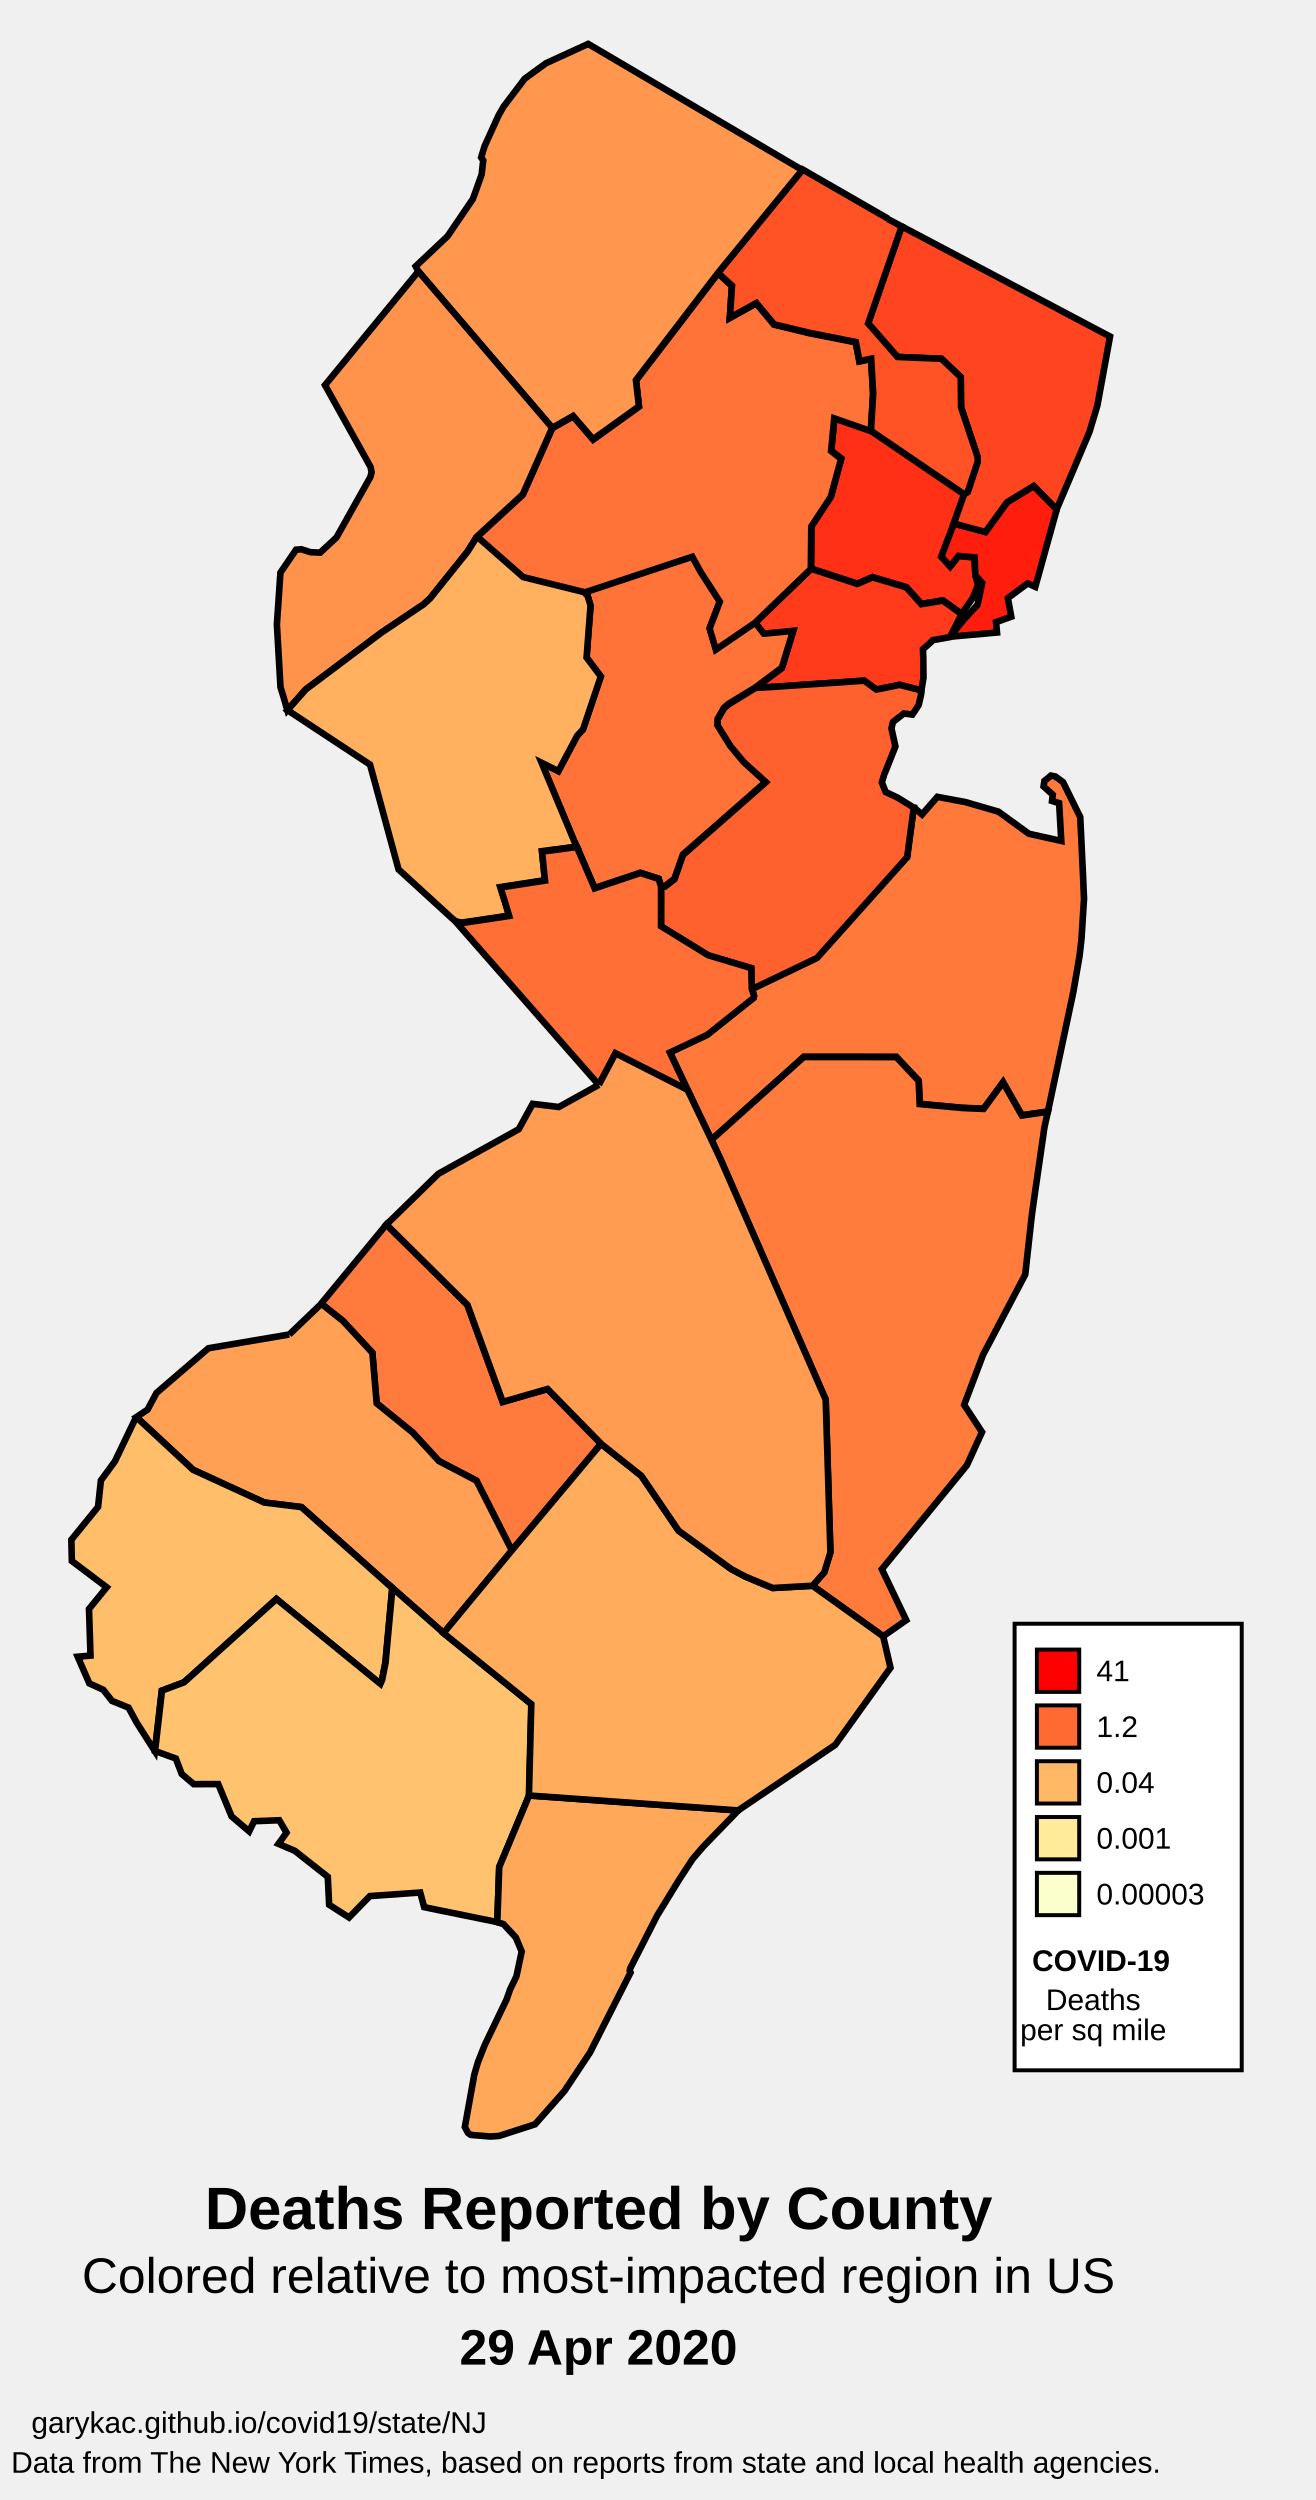
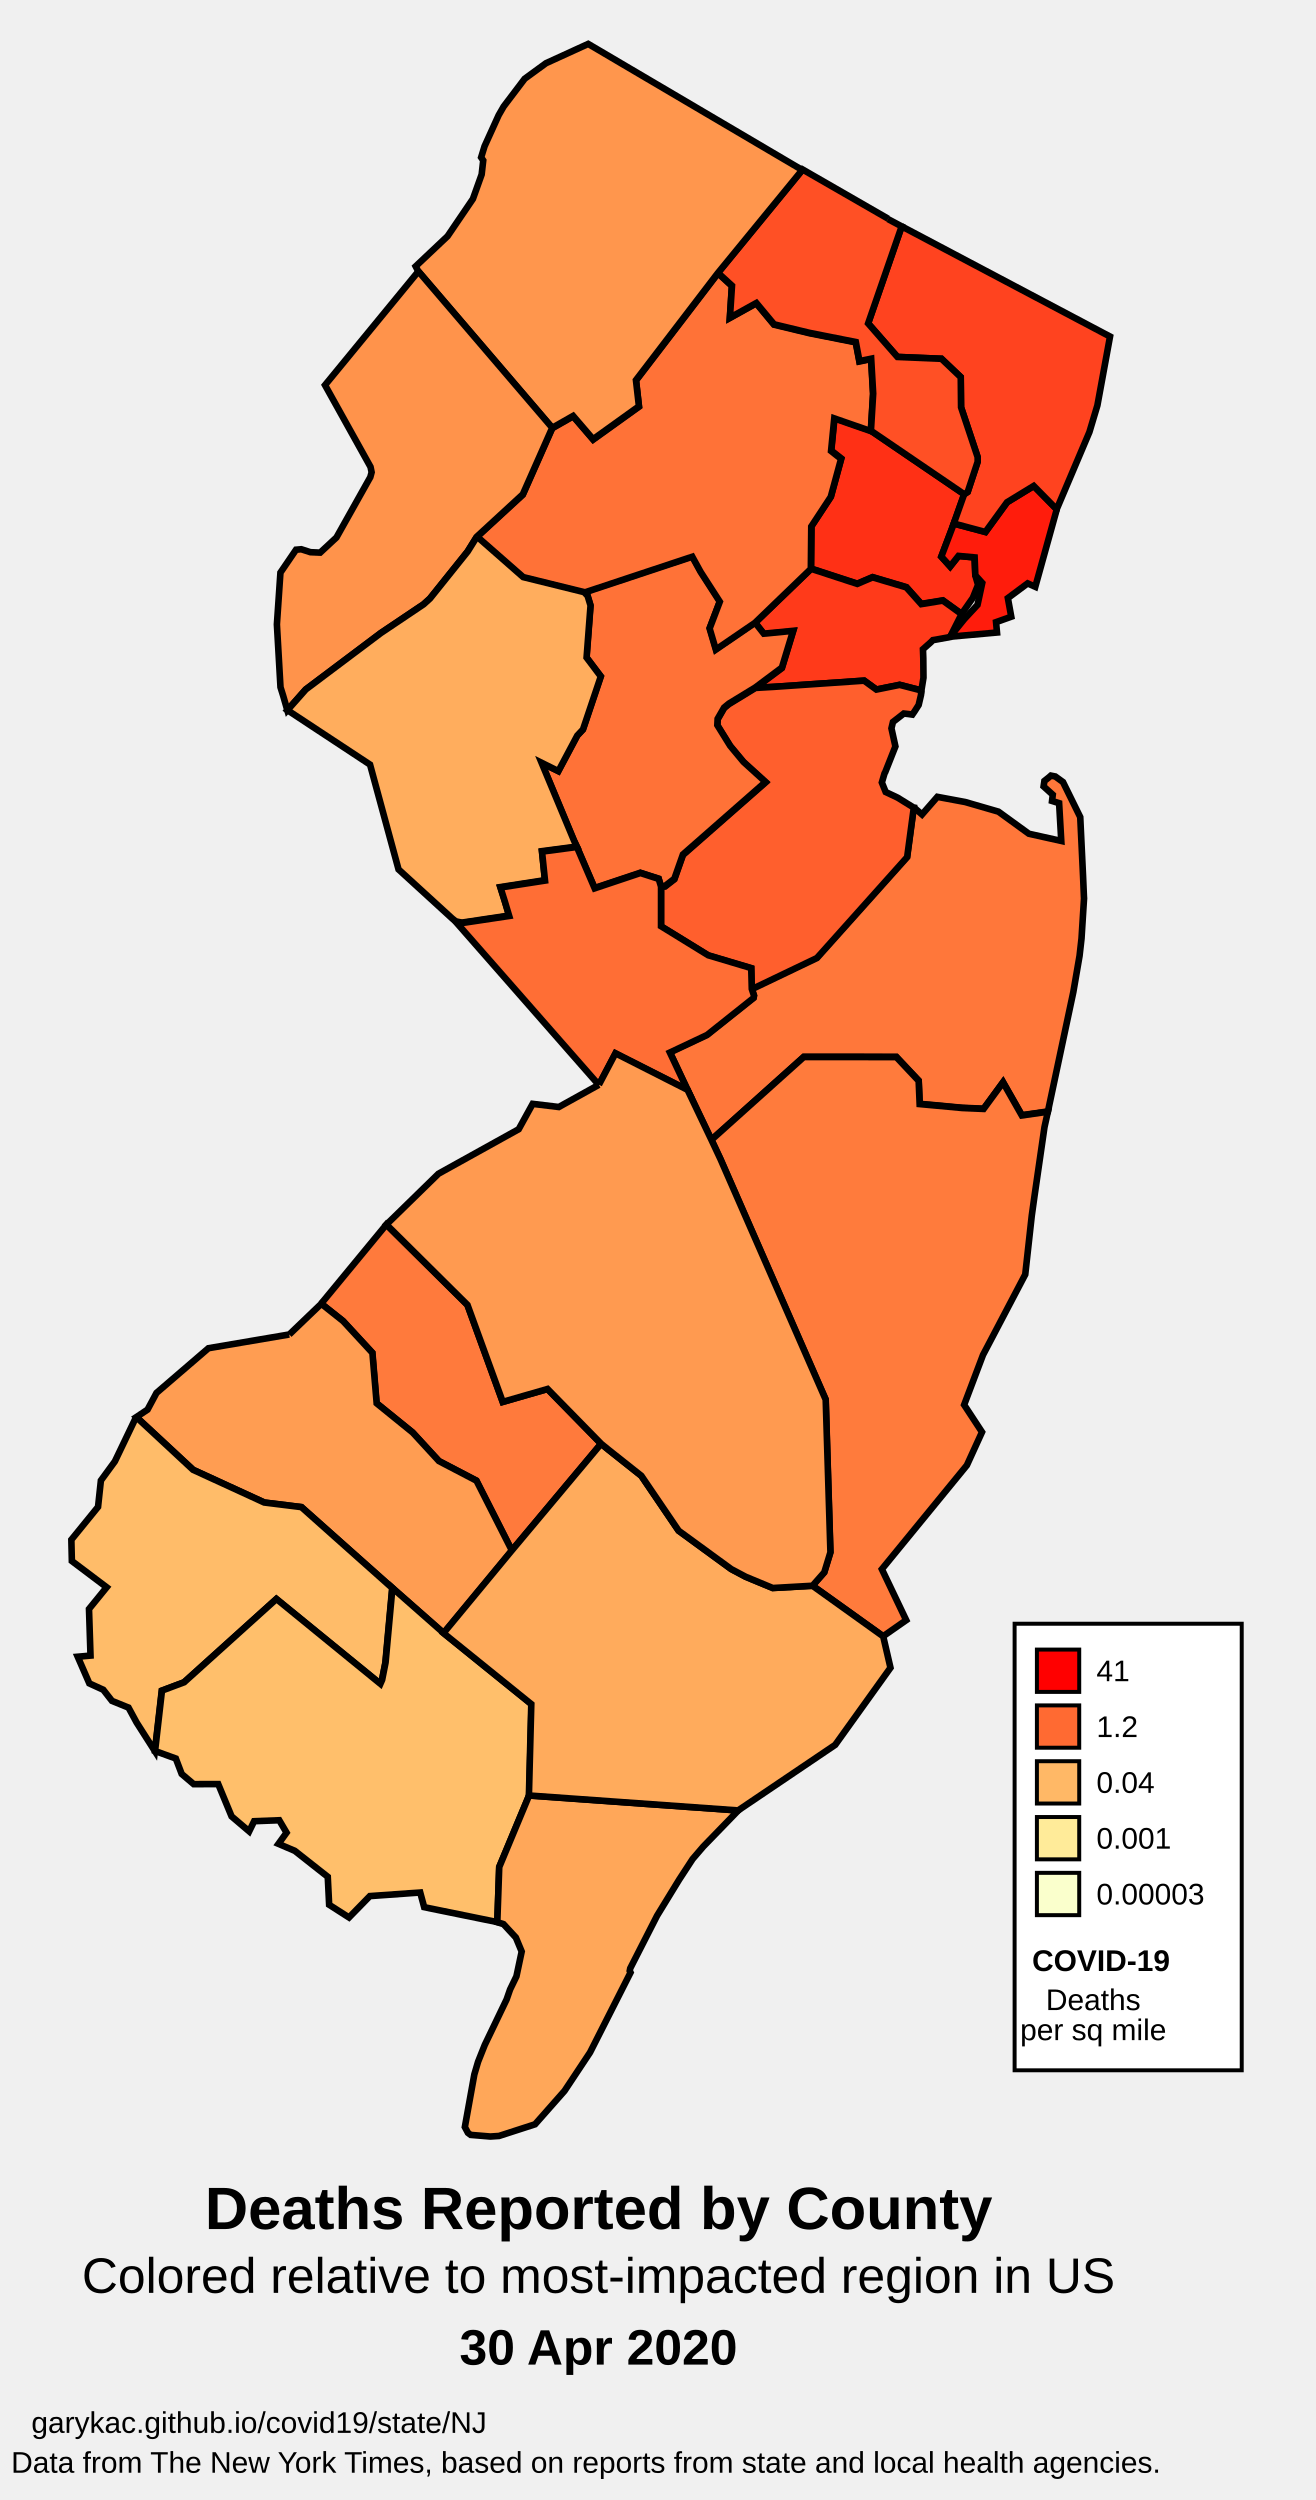
<svg xmlns="http://www.w3.org/2000/svg" width="330" height="627.07" version="1.0" id="svg2">
  <defs id="defs9439" />
  <style id="style6">
  #counties {fill:#d0d0d0;stroke:#000;stroke-width:.178;} 
  #borders {fill:none;stroke:#221e1f;stroke-width:.891;} 
  #separator {fill:none;stroke:#a9a9a9;stroke-width:2.318;}
  #legend-1 {fill:#ff0000;}
  #legend-2 {fill:#ff6a32;}
  #legend-3 {fill:#ffb866;}
  #legend-4 {fill:#ffeb99;}
  #legend-5 {fill:#faffcc;}
  #c34041 {fill:#ff934b;}
-   #c34039 {fill:#ff3b1b;}
-   #c34019 {fill:#ffb160;}
-   #c34011 {fill:#ffc26e;}
+   #c34039 {fill:#ff3a1a;}
+   #c34019 {fill:#ffad5d;}
+   #c34011 {fill:#ffbf6b;}
  #c34013 {fill:#ff3015;}
-   #c34015 {fill:#ffa054;}
-   #c34017 {fill:#ff1e0d;}
-   #c34009 {fill:#ffa85a;}
-   #c34003 {fill:#ff451f;}
-   #c34001 {fill:#ffad5d;}
-   #c34007 {fill:#ff7b3d;}
-   #c34005 {fill:#ff9c51;}
-   #c34021 {fill:#ff6f36;}
-   #c34025 {fill:#ff793b;}
-   #c34037 {fill:#ff974e;}
-   #c34035 {fill:#ff7338;}
-   #c34033 {fill:#ffbe6a;}
-   #c34031 {fill:#ff5326;}
-   #c34023 {fill:#ff612e;}
-   #c34027 {fill:#ff7338;}
-   #c34029 {fill:#ff7c3d;}
+   #c34015 {fill:#ff9d52;}
+   #c34017 {fill:#ff1c0c;}
+   #c34009 {fill:#ffa759;}
+   #c34003 {fill:#ff431f;}
+   #c34001 {fill:#ffab5c;}
+   #c34007 {fill:#ff7a3c;}
+   #c34005 {fill:#ff9a50;}
+   #c34021 {fill:#ff6e35;}
+   #c34025 {fill:#ff773a;}
+   #c34037 {fill:#ff964d;}
+   #c34035 {fill:#ff7237;}
+   #c34033 {fill:#ffbc69;}
+   #c34031 {fill:#ff5025;}
+   #c34023 {fill:#ff5f2d;}
+   #c34027 {fill:#ff7237;}
+   #c34029 {fill:#ff7b3c;}
 </style>
  <g id="layer1" style="display:inline" transform="translate(0,1.0703125e-5)">
    <g id="g10509" transform="translate(-622.3246,8.460373)">
      <rect y="398.82" x="876.817" height="112.008" width="56.966" id="rect10421" style="fill:#ffffff;fill-opacity:1;stroke:#000000;stroke-width:1;stroke-linecap:round;stroke-linejoin:miter;stroke-miterlimit:4;stroke-dasharray:none;stroke-dashoffset:0;stroke-opacity:1" />
      <rect y="405.301" x="882.409" height="10.615" width="10.615" id="legend-1" style="stroke:#000000;stroke-width:1" />
      <rect style="stroke:#000000;stroke-width:1" id="legend-2" width="10.615" height="10.615" x="882.409" y="419.301" />
      <rect y="433.301" x="882.409" height="10.615" width="10.615" id="legend-3" style="stroke:#000000;stroke-width:1" />
      <rect style="stroke:#000000;stroke-width:1" id="legend-4" width="10.615" height="10.615" x="882.409" y="447.301" />
      <rect y="461.301" x="882.409" height="10.615" width="10.615" id="legend-5" style="stroke:#000000;stroke-width:1" />
      <text id="text10456" y="413.239" x="897.338" style="font-style:normal;font-weight:normal;font-size:7.5px;line-height:125%;font-family:sans-serif;letter-spacing:0px;word-spacing:0px;fill:#000000;fill-opacity:1;stroke:none;stroke-width:1px;stroke-linecap:butt;stroke-linejoin:miter;stroke-opacity:1" xml:space="preserve">
        <tspan style="font-style:normal;font-variant:normal;font-weight:normal;font-stretch:normal;font-family:Arial;-inkscape-font-specification:Arial" y="413.239" x="897.338" id="tspan10458">41</tspan>
      </text>
      <text xml:space="preserve" style="font-style:normal;font-weight:normal;font-size:7.5px;line-height:125%;font-family:sans-serif;letter-spacing:0px;word-spacing:0px;fill:#000000;fill-opacity:1;stroke:none;stroke-width:1px;stroke-linecap:butt;stroke-linejoin:miter;stroke-opacity:1" x="897.338" y="427.239" id="text10460">
        <tspan id="tspan10462" x="897.338" y="427.239" style="font-style:normal;font-variant:normal;font-weight:normal;font-stretch:normal;font-family:Arial;-inkscape-font-specification:Arial">1.2</tspan>
      </text>
      <text id="text10464" y="441.239" x="897.338" style="font-style:normal;font-weight:normal;font-size:7.5px;line-height:125%;font-family:sans-serif;letter-spacing:0px;word-spacing:0px;fill:#000000;fill-opacity:1;stroke:none;stroke-width:1px;stroke-linecap:butt;stroke-linejoin:miter;stroke-opacity:1" xml:space="preserve">
        <tspan style="font-style:normal;font-variant:normal;font-weight:normal;font-stretch:normal;font-family:Arial;-inkscape-font-specification:Arial" y="441.239" x="897.338" id="tspan10466">0.04</tspan>
      </text>
      <text xml:space="preserve" style="font-style:normal;font-weight:normal;font-size:7.5px;line-height:125%;font-family:sans-serif;letter-spacing:0px;word-spacing:0px;fill:#000000;fill-opacity:1;stroke:none;stroke-width:1px;stroke-linecap:butt;stroke-linejoin:miter;stroke-opacity:1" x="897.338" y="455.239" id="text10468">
        <tspan id="tspan10470" x="897.338" y="455.239" style="font-style:normal;font-variant:normal;font-weight:normal;font-stretch:normal;font-family:Arial;-inkscape-font-specification:Arial">0.001</tspan>
      </text>
      <text id="text10472" y="469.239" x="897.338" style="font-style:normal;font-weight:normal;font-size:7.5px;line-height:125%;font-family:sans-serif;letter-spacing:0px;word-spacing:0px;fill:#000000;fill-opacity:1;stroke:none;stroke-width:1px;stroke-linecap:butt;stroke-linejoin:miter;stroke-opacity:1" xml:space="preserve">
        <tspan style="font-style:normal;font-variant:normal;font-weight:normal;font-stretch:normal;font-family:Arial;-inkscape-font-specification:Arial" y="469.239" x="897.338" id="tspan10474">0.00003</tspan>
      </text>
      <g transform="translate(0,-2.192453)" id="g10492">
        <text xml:space="preserve" style="font-style:normal;font-weight:normal;font-size:7.5px;line-height:125%;font-family:sans-serif;text-align:center;letter-spacing:0px;word-spacing:0px;text-anchor:middle;fill:#000000;fill-opacity:1;stroke:none;stroke-width:1px;stroke-linecap:butt;stroke-linejoin:miter;stroke-opacity:1" x="905.319" y="497.919" id="text10480">
          <tspan id="tspan10482" x="905.319" y="497.919" style="font-style:normal;font-variant:normal;font-weight:normal;font-stretch:normal;font-family:Arial;-inkscape-font-specification:Arial;text-align:center;text-anchor:middle">Deaths</tspan>
        </text>
        <text id="text10484" y="505.458" x="905.319" style="font-style:normal;font-weight:normal;font-size:7.5px;line-height:125%;font-family:sans-serif;text-align:center;letter-spacing:0px;word-spacing:0px;text-anchor:middle;fill:#000000;fill-opacity:1;stroke:none;stroke-width:1px;stroke-linecap:butt;stroke-linejoin:miter;stroke-opacity:1" xml:space="preserve">
          <tspan style="font-style:normal;font-variant:normal;font-weight:normal;font-stretch:normal;font-family:Arial;-inkscape-font-specification:Arial;text-align:center;text-anchor:middle" y="505.458" x="905.319" id="tspan10486">per sq mile</tspan>
        </text>
      </g>
      <text id="text10488" y="485.919" x="905.319" style="font-style:normal;font-weight:normal;font-size:7.5px;line-height:125%;font-family:sans-serif;text-align:center;letter-spacing:0px;word-spacing:0px;text-anchor:middle;fill:#000000;fill-opacity:1;stroke:none;stroke-width:1px;stroke-linecap:butt;stroke-linejoin:miter;stroke-opacity:1" xml:space="preserve">
        <tspan style="font-style:normal;font-variant:normal;font-weight:bold;font-stretch:normal;font-family:Arial;-inkscape-font-specification:'Arial Bold';text-align:center;text-anchor:middle" y="485.919" x="905.319" id="tspan10490">COVID-19</tspan>
      </text>
    </g>
    <text xml:space="preserve" style="font-style:normal;font-weight:normal;font-size:7.5px;line-height:125%;font-family:sans-serif;text-align:center;letter-spacing:0px;word-spacing:0px;text-anchor:middle;fill:#000000;fill-opacity:1;stroke:none;stroke-width:1px;stroke-linecap:butt;stroke-linejoin:miter;stroke-opacity:1" x="151.849" y="620.237" id="text10498">
      <tspan id="tspan10500" x="151.849" y="620.237" style="font-style:normal;font-variant:normal;font-weight:normal;font-stretch:normal;font-family:Arial;-inkscape-font-specification:Arial;text-align:center;text-anchor:middle">Data from The New York Times, based on reports from state and local health agencies.</tspan>
    </text>
    <g id="g10510" transform="translate(-504.6264,0.4679467)">
      <text xml:space="preserve" style="font-style:normal;font-weight:normal;font-size:7.5px;line-height:125%;font-family:sans-serif;text-align:center;letter-spacing:0px;word-spacing:0px;text-anchor:middle;fill:#000000;fill-opacity:1;stroke:none;stroke-width:1px;stroke-linecap:butt;stroke-linejoin:miter;stroke-opacity:1" x="661.613" y="558.64" id="text10502">
        <tspan id="tspan10504" x="661.613" y="558.64" style="font-style:normal;font-variant:normal;font-weight:bold;font-stretch:normal;font-size:15px;font-family:Arial;-inkscape-font-specification:'Arial Bold';text-align:center;text-anchor:middle">Deaths Reported by County</tspan>
      </text>
      <text id="text10506" y="574.64" x="661.57" style="font-style:normal;font-weight:normal;font-size:7.5px;line-height:125%;font-family:sans-serif;text-align:center;letter-spacing:0px;word-spacing:0px;text-anchor:middle;fill:#000000;fill-opacity:1;stroke:none;stroke-width:1px;stroke-linecap:butt;stroke-linejoin:miter;stroke-opacity:1" xml:space="preserve">
        <tspan style="font-style:normal;font-variant:normal;font-weight:normal;font-stretch:normal;font-size:12.5px;font-family:Arial;-inkscape-font-specification:Arial;text-align:center;text-anchor:middle" y="574.64" x="661.57" id="tspan10508">Colored relative to most-impacted region in US</tspan>
      </text>
      <text xml:space="preserve" style="font-style:normal;font-weight:normal;font-size:7.5px;line-height:125%;font-family:sans-serif;text-align:center;letter-spacing:0px;word-spacing:0px;text-anchor:middle;fill:#000000;fill-opacity:1;stroke:none;stroke-width:1px;stroke-linecap:butt;stroke-linejoin:miter;stroke-opacity:1" x="661.57" y="592.64" id="text10536">
-         <tspan id="tspan10538" x="661.57" y="592.64" style="font-style:normal;font-variant:normal;font-weight:bold;font-stretch:normal;font-size:12.5px;font-family:Arial;-inkscape-font-specification:'Arial Bold';text-align:center;text-anchor:middle">29 Apr 2020</tspan>
+         <tspan id="tspan10538" x="661.57" y="592.64" style="font-style:normal;font-variant:normal;font-weight:bold;font-stretch:normal;font-size:12.5px;font-family:Arial;-inkscape-font-specification:'Arial Bold';text-align:center;text-anchor:middle">30 Apr 2020</tspan>
      </text>
    </g>
    <text id="text10516" y="610.237" x="7.866" style="font-style:normal;font-weight:normal;font-size:7.5px;line-height:125%;font-family:sans-serif;text-align:end;letter-spacing:0px;word-spacing:0px;text-anchor:end;fill:#000000;fill-opacity:1;stroke:none;stroke-width:1px;stroke-linecap:butt;stroke-linejoin:miter;stroke-opacity:1" xml:space="preserve">
      <tspan style="font-style:normal;font-variant:normal;font-weight:normal;font-stretch:normal;font-family:Arial;-inkscape-font-specification:Arial;text-align:start;text-anchor:start" y="610.237" x="7.866" id="tspan10518">garykac.github.io/covid19/state/NJ</tspan>
    </text>
  </g>
  <g id="layer2" style="display:inline;fill:#fff;stroke:#000;stroke-width:.178;" transform="translate(0,1.0703125e-5)">
    <g id="g25761" transform="matrix(9.136597,1.812447,-1.812447,9.136597,-7596.108,-3365.373)">
      <path id="c34025" d="m 898.58,212.247 0.259,0.148 0.313,-0.546 0.762,-0.009 0.929,0.08 0.919,0.424 0.894,0.021 -0.255,-0.987 -0.198,-0.021 -0.014,-0.169 -0.286,-0.171 -0.007,-0.149 0.089,-0.105 0.055,-0.07 0.121,0 0.232,0.107 0.639,0.835 0.385,1.55 0.13,0.535 0.011,0.04 0.144,1.075 0.039,0.467 0.025,0.99 -0.045,3.287 -0.669,0.236 -0.669,-0.774 -0.374,0.802 -0.571,0.088 -1.144,0.119 -0.148,-0.609 -0.715,-0.51 -2.444,0.483 -2.007,2.676 -0.893,-1.196 -0.665,-0.901 0.891,-0.659 1.034,-1.221 0,-0.06 -0.095,-0.168 1.559,-1.166 1.854,-3.136 -0.084,-1.347" style="stroke:#000" />
      <path id="c34029" d="m 894.98,222.097 2.007,-2.676 2.444,-0.483 0.715,0.51 0.148,0.609 1.144,-0.119 0.571,-0.088 0.374,-0.802 0.669,0.774 0.669,-0.235 -0.009,0.426 0.098,1.879 0.03,0.523 0.136,1.59 -0.694,2.345 -0.237,1.418 0.615,0.626 -0.226,0.956 -1.701,3.19 0.91,1.219 -0.524,0.546 -2.134,-0.967 0.241,-0.415 0.057,-0.562 -0.925,-4.009 -4.042,-5.804 -0.337,-0.458" style="stroke:#000" />
      <path id="c34013" d="m 895.48,202.527 2.797,1.189 -0.121,0.829 -0.158,0.939 0.285,0.213 0.165,-0.321 0.434,-0.045 0.112,0.469 0.122,0.237 -0.07,0.371 -0.211,0.481 -0.566,-0.259 -0.552,0.206 -0.482,-0.364 -0.945,-0.088 -0.37,0.253 -1.3,-0.157 -0.211,-1.122 0.359,-0.884 0.074,-1.059 -0.306,-0.156 -0.086,-0.878 1.032,0.144" style="stroke:#000" />
      <path id="c34039" d="m 894.62,206.487 1.3,0.157 0.37,-0.253 0.945,0.088 0.482,0.364 0.552,-0.206 0.566,0.259 -0.186,0.666 -0.356,0.141 -0.08,0.03 -0.039,0.06 -0.176,0.232 0.056,0.236 0.107,0.515 0.012,0.346 -0.604,-0.034 -0.589,0.246 -0.371,-0.171 -2.349,0.636 -0.483,0.125 0.595,-0.661 0.103,-1.03 -0.758,0.228 -0.293,-0.251 1.196,-1.719" style="stroke:#000" />
      <path id="c34017" d="m 900.8,203.627 -0.162,2.161 -0.22,-0.05 -0.445,0.492 0.187,0.474 -0.373,0.223 0.079,0.269 -1.218,0.357 0.287,-0.545 0.272,-0.441 0.01,-0.602 -0.223,-0.167 -0.112,-0.469 -0.434,0.045 -0.165,0.321 -0.285,-0.213 0.158,-0.939 0.88,0.058 0.415,-0.899 0.62,-0.571 0.729,0.496" style="stroke:#000" />
      <path id="c34003" d="m 895.22,196.967 6.081,1.819 0.027,1.884 -0.071,0.747 -0.46,2.211 -0.729,-0.496 -0.62,0.571 -0.415,0.899 -0.88,-0.058 0.121,-0.829 0.08,-0.08 0.105,-0.85 -0.025,-0.122 -0.699,-1.228 -0.166,-0.795 -0.605,-0.384 -1.173,0.182 -0.95,-0.732 0.378,-2.739" style="stroke:#000" />
      <path id="c34023" d="m 898.17,209.117 0.016,0.129 -0.009,0.273 -0.076,0.195 -0.041,0.094 -0.112,0.006 -0.119,0.01 -0.242,0.28 -0.007,0.176 0.2,0.457 -0.135,0.737 -0.011,0.03 -0.023,0.257 0.151,0.231 0.343,0.086 0.471,0.176 0.01,0 0.084,1.347 -1.854,3.136 -1.559,1.166 -0.124,-0.548 -1.204,-0.114 -1.398,-0.52 -0.207,-1.046 0.105,-0.03 0.209,-0.241 0.099,-0.686 1.802,-2.349 -0.687,-0.414 -0.435,-0.353 -0.449,-0.481 -0.025,-0.168 0.112,-0.331 0.105,-0.129 0.617,-0.568 0.483,-0.125 2.349,-0.636 0.371,0.171 0.589,-0.246 0.604,0.034" style="stroke:#000" />
      <path id="c34035" d="m 893.42,208.197 0.293,0.251 0.758,-0.228 -0.103,1.03 -0.595,0.661 -0.617,0.568 -0.105,0.129 -0.112,0.331 0.025,0.168 0.449,0.481 0.435,0.353 0.687,0.414 -1.802,2.349 -0.099,0.686 -0.209,0.241 -0.105,0.03 -0.102,-0.191 -0.515,-0.06 -1.127,0.644 -0.69,-1.004 -0.107,-0.144 -1.263,-1.884 0.487,0.132 0.313,-1.038 0.119,-0.191 0.193,-1.494 -0.475,-0.424 -0.168,-1.395 -0.128,-0.24 -0.112,-0.08 2.676,-1.519 0.299,0.356 0.664,0.688 -0.129,0.761 0.275,0.524 0.891,-0.909" style="stroke:#000" />
      <path id="c34027" d="m 890.61,199.167 0.438,0.266 0.113,0.856 0.621,-0.526 0.58,0.47 0.98,0.04 1.272,0 0.196,0.485 0.297,-0.125 0.236,0.911 0.135,0.993 -1.032,-0.144 0.086,0.878 0.306,0.156 -0.074,1.059 -0.359,0.884 0.211,1.122 -1.196,1.719 -0.891,0.909 -0.275,-0.524 0.129,-0.761 -0.664,-0.688 -0.299,-0.356 -2.676,1.519 -1.688,-0.078 -1.431,-0.828 0.994,-1.361 0.429,-1.911 0.491,-0.425 0.65,0.51 1.038,-1.109 -0.216,-0.676 1.599,-3.251" style="stroke:#000" />
      <path id="c34031" d="m 894.82,196.847 0.401,0.121 -0.378,2.739 0.95,0.732 1.173,-0.182 0.605,0.384 0.166,0.795 0.699,1.228 0.025,0.122 -0.105,0.85 -0.08,0.08 -2.797,-1.189 -0.135,-0.993 -0.236,-0.911 -0.297,0.125 -0.196,-0.485 -1.272,0 -0.98,-0.04 -0.58,-0.47 -0.621,0.526 -0.113,-0.856 -0.438,-0.266 1.694,-3.173 2.516,0.852" style="stroke:#000" />
      <path id="c34037" d="m 892.3,195.997 -1.694,3.173 -1.599,3.251 0.216,0.676 -1.038,1.109 -0.65,-0.51 -0.491,0.425 -4.356,-3.432 -0.096,-0.119 0.685,-0.963 0.474,-1.118 0.103,-0.692 -0.032,-0.378 -0.071,-0.07 0.032,-0.313 0.209,-0.892 0.087,-0.257 0.41,-0.843 0.481,-0.522 1.014,-0.731 6.315,2.209" style="stroke:#000" />
      <path id="c34041" d="m 882.69,200.687 4.356,3.432 -0.429,1.911 -0.994,1.361 -0.166,0.44 -0.749,1.439 -0.137,0.185 -0.979,0.983 -1.688,1.884 -0.376,0.644 -0.187,-0.362 -0.114,-0.209 -0.424,-1.64 -0.178,-1.387 0.292,-0.686 0.136,-0.04 0.257,0.03 0.26,-0.04 0.351,-0.486 0.578,-1.771 0.009,-0.135 -0.057,-0.136 -1.631,-1.922 1.872,-3.496" style="stroke:#000" />
      <path id="c34019" d="m 885.63,207.387 1.431,0.828 1.688,0.078 0.112,0.08 0.128,0.24 0.168,1.395 0.475,0.424 -0.193,1.494 -0.119,0.191 -0.313,1.038 -0.487,-0.132 1.263,1.884 0.107,0.144 -0.896,0.304 0.231,0.75 -1.141,0.416 0.179,0.327 0.201,0.379 -1.211,0.435 -0.168,0 -0.114,-0.06 -1.671,-1.013 -1.302,-2.619 -2.466,-1.005 0.376,-0.644 1.688,-1.884 0.979,-0.983 0.137,-0.185 0.749,-1.439 0.166,-0.44" style="stroke:#000" />
      <path id="c34021" d="m 889.89,215.057 0.69,1.004 1.127,-0.644 0.515,0.06 0.102,0.191 0.207,1.046 1.398,0.52 1.204,0.114 0.124,0.548 0.095,0.168 0,0.06 -1.034,1.221 -0.891,0.659 0.665,0.901 -2.096,-0.588 -0.273,0.918 -4.636,-3.561 0.168,0 1.211,-0.435 -0.201,-0.379 -0.179,-0.327 1.141,-0.416 -0.231,-0.75 0.896,-0.304" style="stroke:#000" />
      <path id="c34007" d="m 885.53,228.467 1.309,-2.433 2.562,1.698 1.44,2.377 1.115,-0.576 1.705,1.167 -1.801,3.288 -1.304,-1.662 -1.094,-0.321 -0.843,-0.617 -1.105,-0.583 -0.377,-1.311 -0.94,-0.685 -0.667,-0.344" style="stroke:#000" />
      <path id="c34015" d="m 884.85,229.447 0.686,-0.981 0.667,0.344 0.94,0.685 0.377,1.311 1.105,0.583 0.843,0.617 1.094,0.321 1.304,1.662 -1.371,2.54 -1.592,-0.925 -2.823,-1.661 -1.006,0.073 -2.052,-0.491 -1.777,-1.097 0.256,-0.255 0.149,-0.489 1.138,-1.452 2.061,-0.786" style="stroke:#000" />
      <path id="c34033" d="m 881.24,232.427 1.777,1.097 2.052,0.491 1.006,-0.073 2.823,1.661 0.21,2.007 0,0.476 -0.025,0.113 -3.19,-1.696 -2.002,2.684 -0.542,0.336 0.134,1.632 -0.632,-0.66 -0.291,-0.351 -0.473,-0.091 -0.287,-0.248 -0.402,-0.095 -0.447,-0.644 0.332,-0.097 -0.284,-1.223 0.353,-0.666 -1.057,-0.511 -0.125,-0.56 0.533,-1.007 -0.063,-0.712 0.269,-0.578 0.329,-1.282" style="stroke:#000" />
      <path id="c34011" d="m 893.6,240.367 -0.413,2.044 0.238,1.466 -2.01,-0.011 -0.182,-0.367 -1.311,0.359 -0.439,0.674 -0.591,-0.232 -0.183,-0.731 -1.006,-0.513 -0.469,-0.099 0.155,-0.338 -0.258,-0.29 -0.658,0.157 -0.078,0.294 -0.543,-0.303 -0.522,-0.783 -0.648,0.13 -0.37,-0.206 -0.236,-0.377 -0.588,-0.09 -0.134,-1.632 0.542,-0.336 2.002,-2.684 3.19,1.696 0.025,-0.113 0,-0.476 -0.21,-2.007 1.592,0.925 2.692,1.415 0.416,2.426" style="stroke:#000" />
      <path id="c34009" d="m 893.6,240.367 5.604,-0.701 -0.733,1.134 -0.218,0.387 -0.248,0.617 -0.394,1.067 -0.433,1.53 0,0.07 0.007,0.01 0.023,0.03 -0.651,2.323 -0.472,1.148 -0.604,1.038 -0.891,0.497 -0.225,0.06 -0.53,0.06 -0.082,-0.04 -0.112,-0.137 -0.025,-1.437 0.032,-0.355 0.089,-0.481 0.339,-1.318 0.039,-0.28 0.099,-0.38 0.009,-0.682 -0.227,-0.339 -0.396,-0.289 -0.175,-0.02 -0.238,-1.466 0.413,-2.044" style="stroke:#000" />
      <path id="c34001" d="m 902.12,234.307 0.357,0.792 -1.056,2.326 -2.221,2.241 -5.604,0.701 -0.416,-2.426 -2.692,-1.415 1.371,-2.54 1.801,-3.288 0.242,0.128 0.986,0.507 1.273,1.255 1.59,0.738 0.426,0.128 0.77,0.154 1.038,-0.268 2.134,0.967" style="stroke:#000" />
      <path id="c34005" d="m 891.72,221.227 0.273,-0.918 2.096,0.588 0.893,1.196 0.337,0.458 4.042,5.804 0.925,4.009 -0.057,0.562 -0.241,0.415 -1.038,0.268 -0.77,-0.154 -0.426,-0.128 -1.59,-0.738 -1.273,-1.255 -0.986,-0.507 -0.242,-0.128 -1.705,-1.167 -1.115,0.576 -1.44,-2.377 -2.562,-1.698 1.109,-1.616 1.885,-1.595 0.236,-0.743 0.707,-0.054 0.942,-0.797" style="stroke:#000" />
    </g>
  </g>
</svg>
